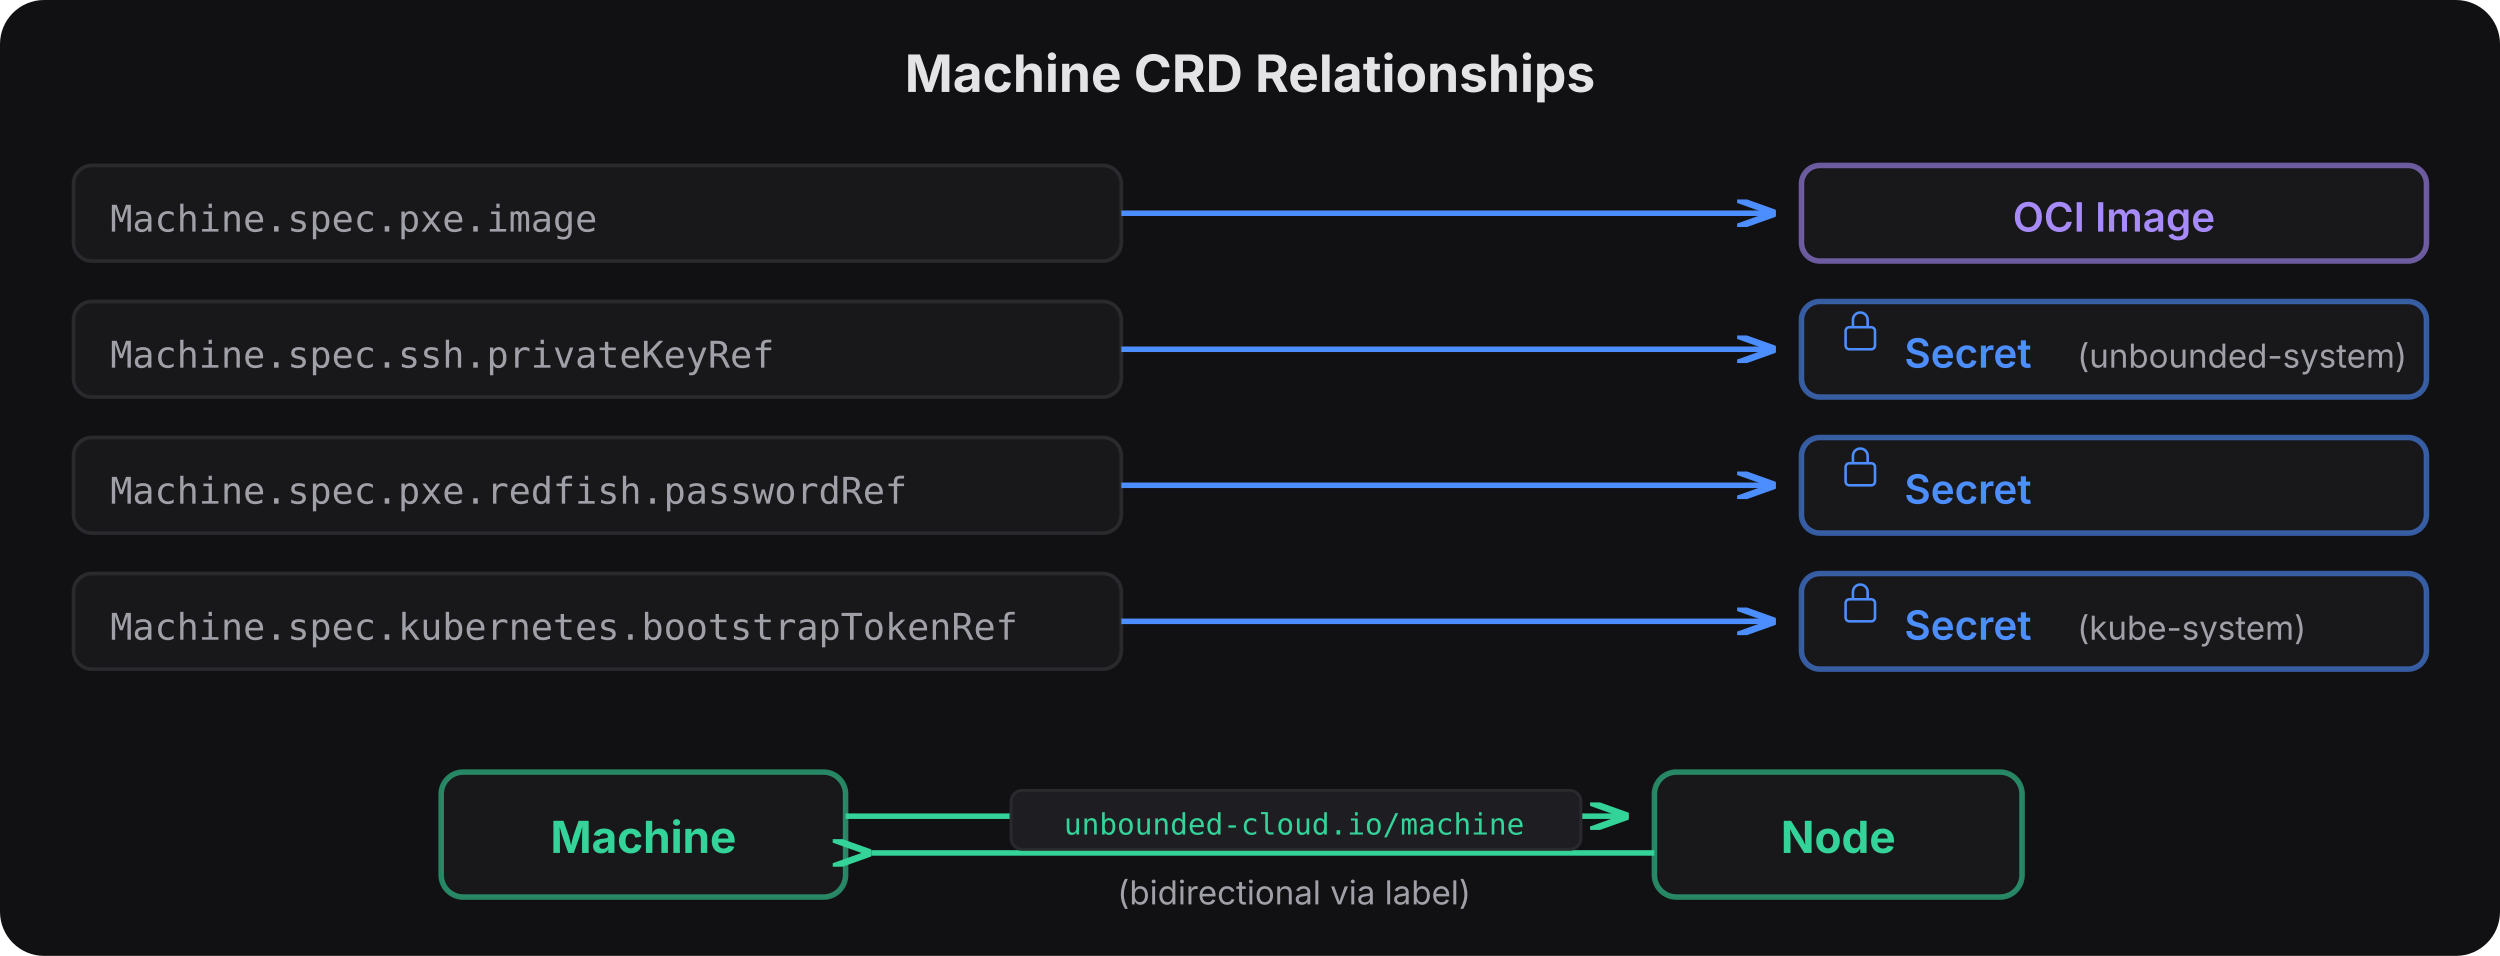
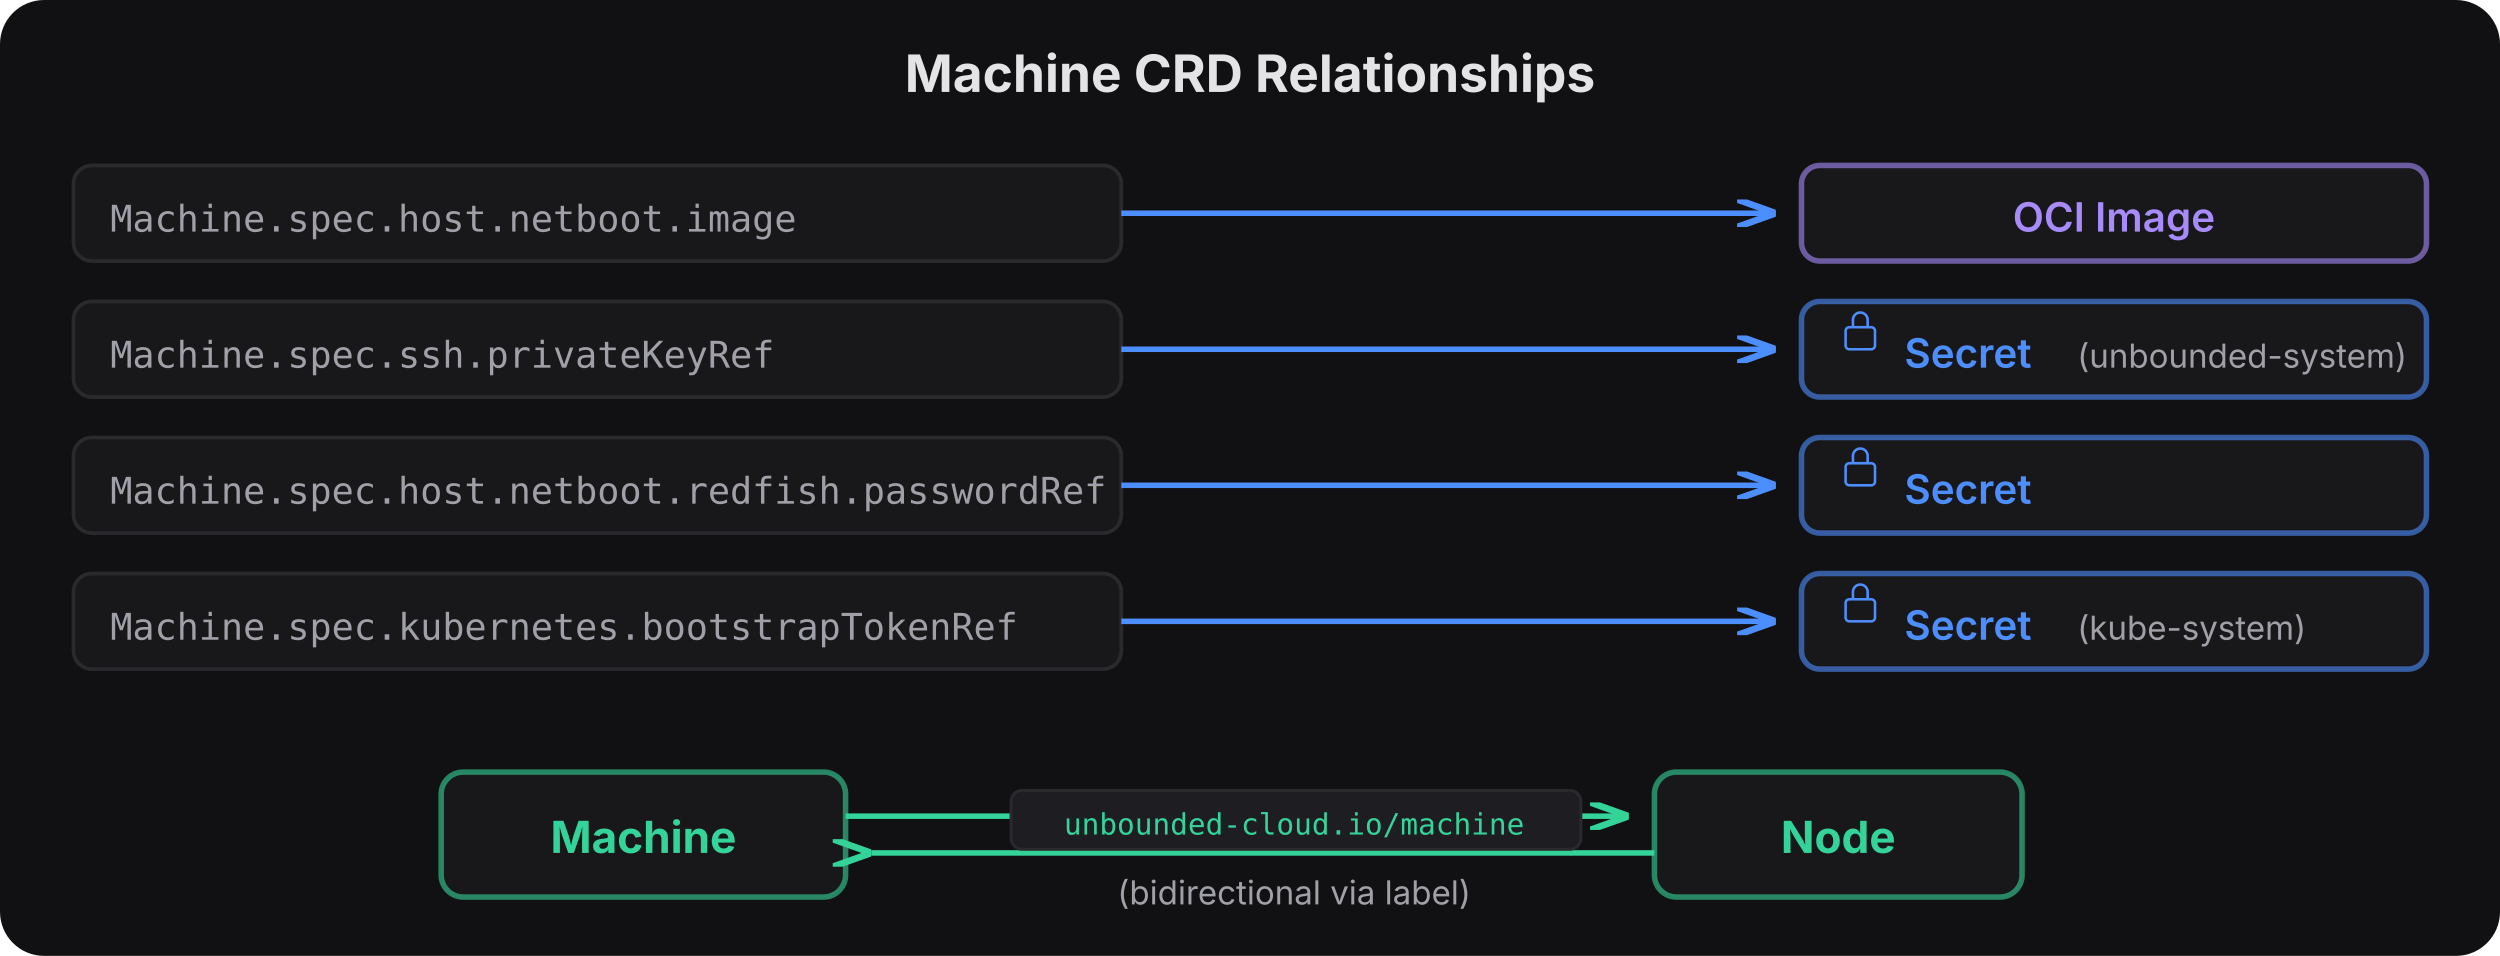
<svg xmlns="http://www.w3.org/2000/svg" viewBox="0 0 680 260" font-family="Inter, -apple-system, BlinkMacSystemFont, sans-serif">
  <defs>
    <marker id="arrowR" markerWidth="7" markerHeight="5" refX="7" refY="2.5" orient="auto">
      <path d="M0,0 L7,2.5 L0,5" fill="none" stroke="#4d8eff" stroke-width="1.2" />
    </marker>
    <marker id="arrowL" markerWidth="7" markerHeight="5" refX="0" refY="2.5" orient="auto">
      <path d="M7,0 L0,2.5 L7,5" fill="none" stroke="#34d399" stroke-width="1.2" />
    </marker>
    <marker id="arrowRGreen" markerWidth="7" markerHeight="5" refX="7" refY="2.5" orient="auto">
      <path d="M0,0 L7,2.5 L0,5" fill="none" stroke="#34d399" stroke-width="1.2" />
    </marker>
  </defs>
  <rect width="680" height="260" rx="12" fill="#111113" />
  <text x="340" y="25" text-anchor="middle" fill="#e4e4e7" font-size="14" font-weight="700">Machine CRD Relationships</text>
  <rect x="20" y="45" width="285" height="26" rx="5" fill="#18181b" stroke="#2a2a2e" stroke-width="1" />
-   <text x="30" y="63" fill="#a0a0a8" font-size="10" font-family="'SF Mono', 'Fira Code', monospace">Machine.spec.pxe.image</text>
+   <text x="30" y="63" fill="#a0a0a8" font-size="10" font-family="'SF Mono', 'Fira Code', monospace">Machine.spec.host.netboot.image</text>
  <rect x="20" y="82" width="285" height="26" rx="5" fill="#18181b" stroke="#2a2a2e" stroke-width="1" />
  <text x="30" y="100" fill="#a0a0a8" font-size="10" font-family="'SF Mono', 'Fira Code', monospace">Machine.spec.ssh.privateKeyRef</text>
  <rect x="20" y="119" width="285" height="26" rx="5" fill="#18181b" stroke="#2a2a2e" stroke-width="1" />
-   <text x="30" y="137" fill="#a0a0a8" font-size="10" font-family="'SF Mono', 'Fira Code', monospace">Machine.spec.pxe.redfish.passwordRef</text>
+   <text x="30" y="137" fill="#a0a0a8" font-size="10" font-family="'SF Mono', 'Fira Code', monospace">Machine.spec.host.netboot.redfish.passwordRef</text>
  <rect x="20" y="156" width="285" height="26" rx="5" fill="#18181b" stroke="#2a2a2e" stroke-width="1" />
  <text x="30" y="174" fill="#a0a0a8" font-size="10" font-family="'SF Mono', 'Fira Code', monospace">Machine.spec.kubernetes.bootstrapTokenRef</text>
  <rect x="490" y="45" width="170" height="26" rx="5" fill="#18181b" stroke="#a78bfa" stroke-width="1.5" stroke-opacity="0.6" />
  <text x="575" y="63" text-anchor="middle" fill="#a78bfa" font-size="11" font-weight="600">OCI Image</text>
  <rect x="490" y="82" width="170" height="26" rx="5" fill="#18181b" stroke="#4d8eff" stroke-width="1.5" stroke-opacity="0.6" />
  <rect x="502" y="89" width="8" height="6" rx="1" fill="none" stroke="#4d8eff" stroke-width="0.7" />
  <path d="M504,89 L504,87 A2,2 0 0,1 508,87 L508,89" fill="none" stroke="#4d8eff" stroke-width="0.7" />
  <text x="518" y="100" fill="#4d8eff" font-size="11" font-weight="600">Secret</text>
  <text x="565" y="100" fill="#a0a0a8" font-size="9">(unbounded-system)</text>
  <rect x="490" y="119" width="170" height="26" rx="5" fill="#18181b" stroke="#4d8eff" stroke-width="1.5" stroke-opacity="0.6" />
  <rect x="502" y="126" width="8" height="6" rx="1" fill="none" stroke="#4d8eff" stroke-width="0.7" />
  <path d="M504,126 L504,124 A2,2 0 0,1 508,124 L508,126" fill="none" stroke="#4d8eff" stroke-width="0.7" />
  <text x="518" y="137" fill="#4d8eff" font-size="11" font-weight="600">Secret</text>
  <rect x="490" y="156" width="170" height="26" rx="5" fill="#18181b" stroke="#4d8eff" stroke-width="1.5" stroke-opacity="0.6" />
  <rect x="502" y="163" width="8" height="6" rx="1" fill="none" stroke="#4d8eff" stroke-width="0.7" />
  <path d="M504,163 L504,161 A2,2 0 0,1 508,161 L508,163" fill="none" stroke="#4d8eff" stroke-width="0.7" />
  <text x="518" y="174" fill="#4d8eff" font-size="11" font-weight="600">Secret</text>
  <text x="565" y="174" fill="#a0a0a8" font-size="9">(kube-system)</text>
  <line x1="305" y1="58" x2="483" y2="58" stroke="#4d8eff" stroke-width="1.5" marker-end="url(#arrowR)" />
  <line x1="305" y1="95" x2="483" y2="95" stroke="#4d8eff" stroke-width="1.5" marker-end="url(#arrowR)" />
  <line x1="305" y1="132" x2="483" y2="132" stroke="#4d8eff" stroke-width="1.5" marker-end="url(#arrowR)" />
  <line x1="305" y1="169" x2="483" y2="169" stroke="#4d8eff" stroke-width="1.5" marker-end="url(#arrowR)" />
  <rect x="120" y="210" width="110" height="34" rx="6" fill="#18181b" stroke="#34d399" stroke-width="1.5" stroke-opacity="0.6" />
  <text x="175" y="232" text-anchor="middle" fill="#34d399" font-size="12" font-weight="700">Machine</text>
  <rect x="450" y="210" width="100" height="34" rx="6" fill="#18181b" stroke="#34d399" stroke-width="1.5" stroke-opacity="0.6" />
  <text x="500" y="232" text-anchor="middle" fill="#34d399" font-size="12" font-weight="700">Node</text>
  <line x1="230" y1="222" x2="443" y2="222" stroke="#34d399" stroke-width="1.5" marker-end="url(#arrowRGreen)" />
  <line x1="450" y1="232" x2="237" y2="232" stroke="#34d399" stroke-width="1.5" marker-end="url(#arrowL)" />
  <rect x="275" y="215" width="155" height="16" rx="3" fill="#1e1e22" stroke="#2a2a2e" stroke-width="0.8" />
  <text x="352" y="227" text-anchor="middle" fill="#34d399" font-size="8" font-family="'SF Mono', 'Fira Code', monospace">unbounded-cloud.io/machine</text>
  <text x="352" y="246" text-anchor="middle" fill="#a0a0a8" font-size="9">(bidirectional via label)</text>
</svg>
